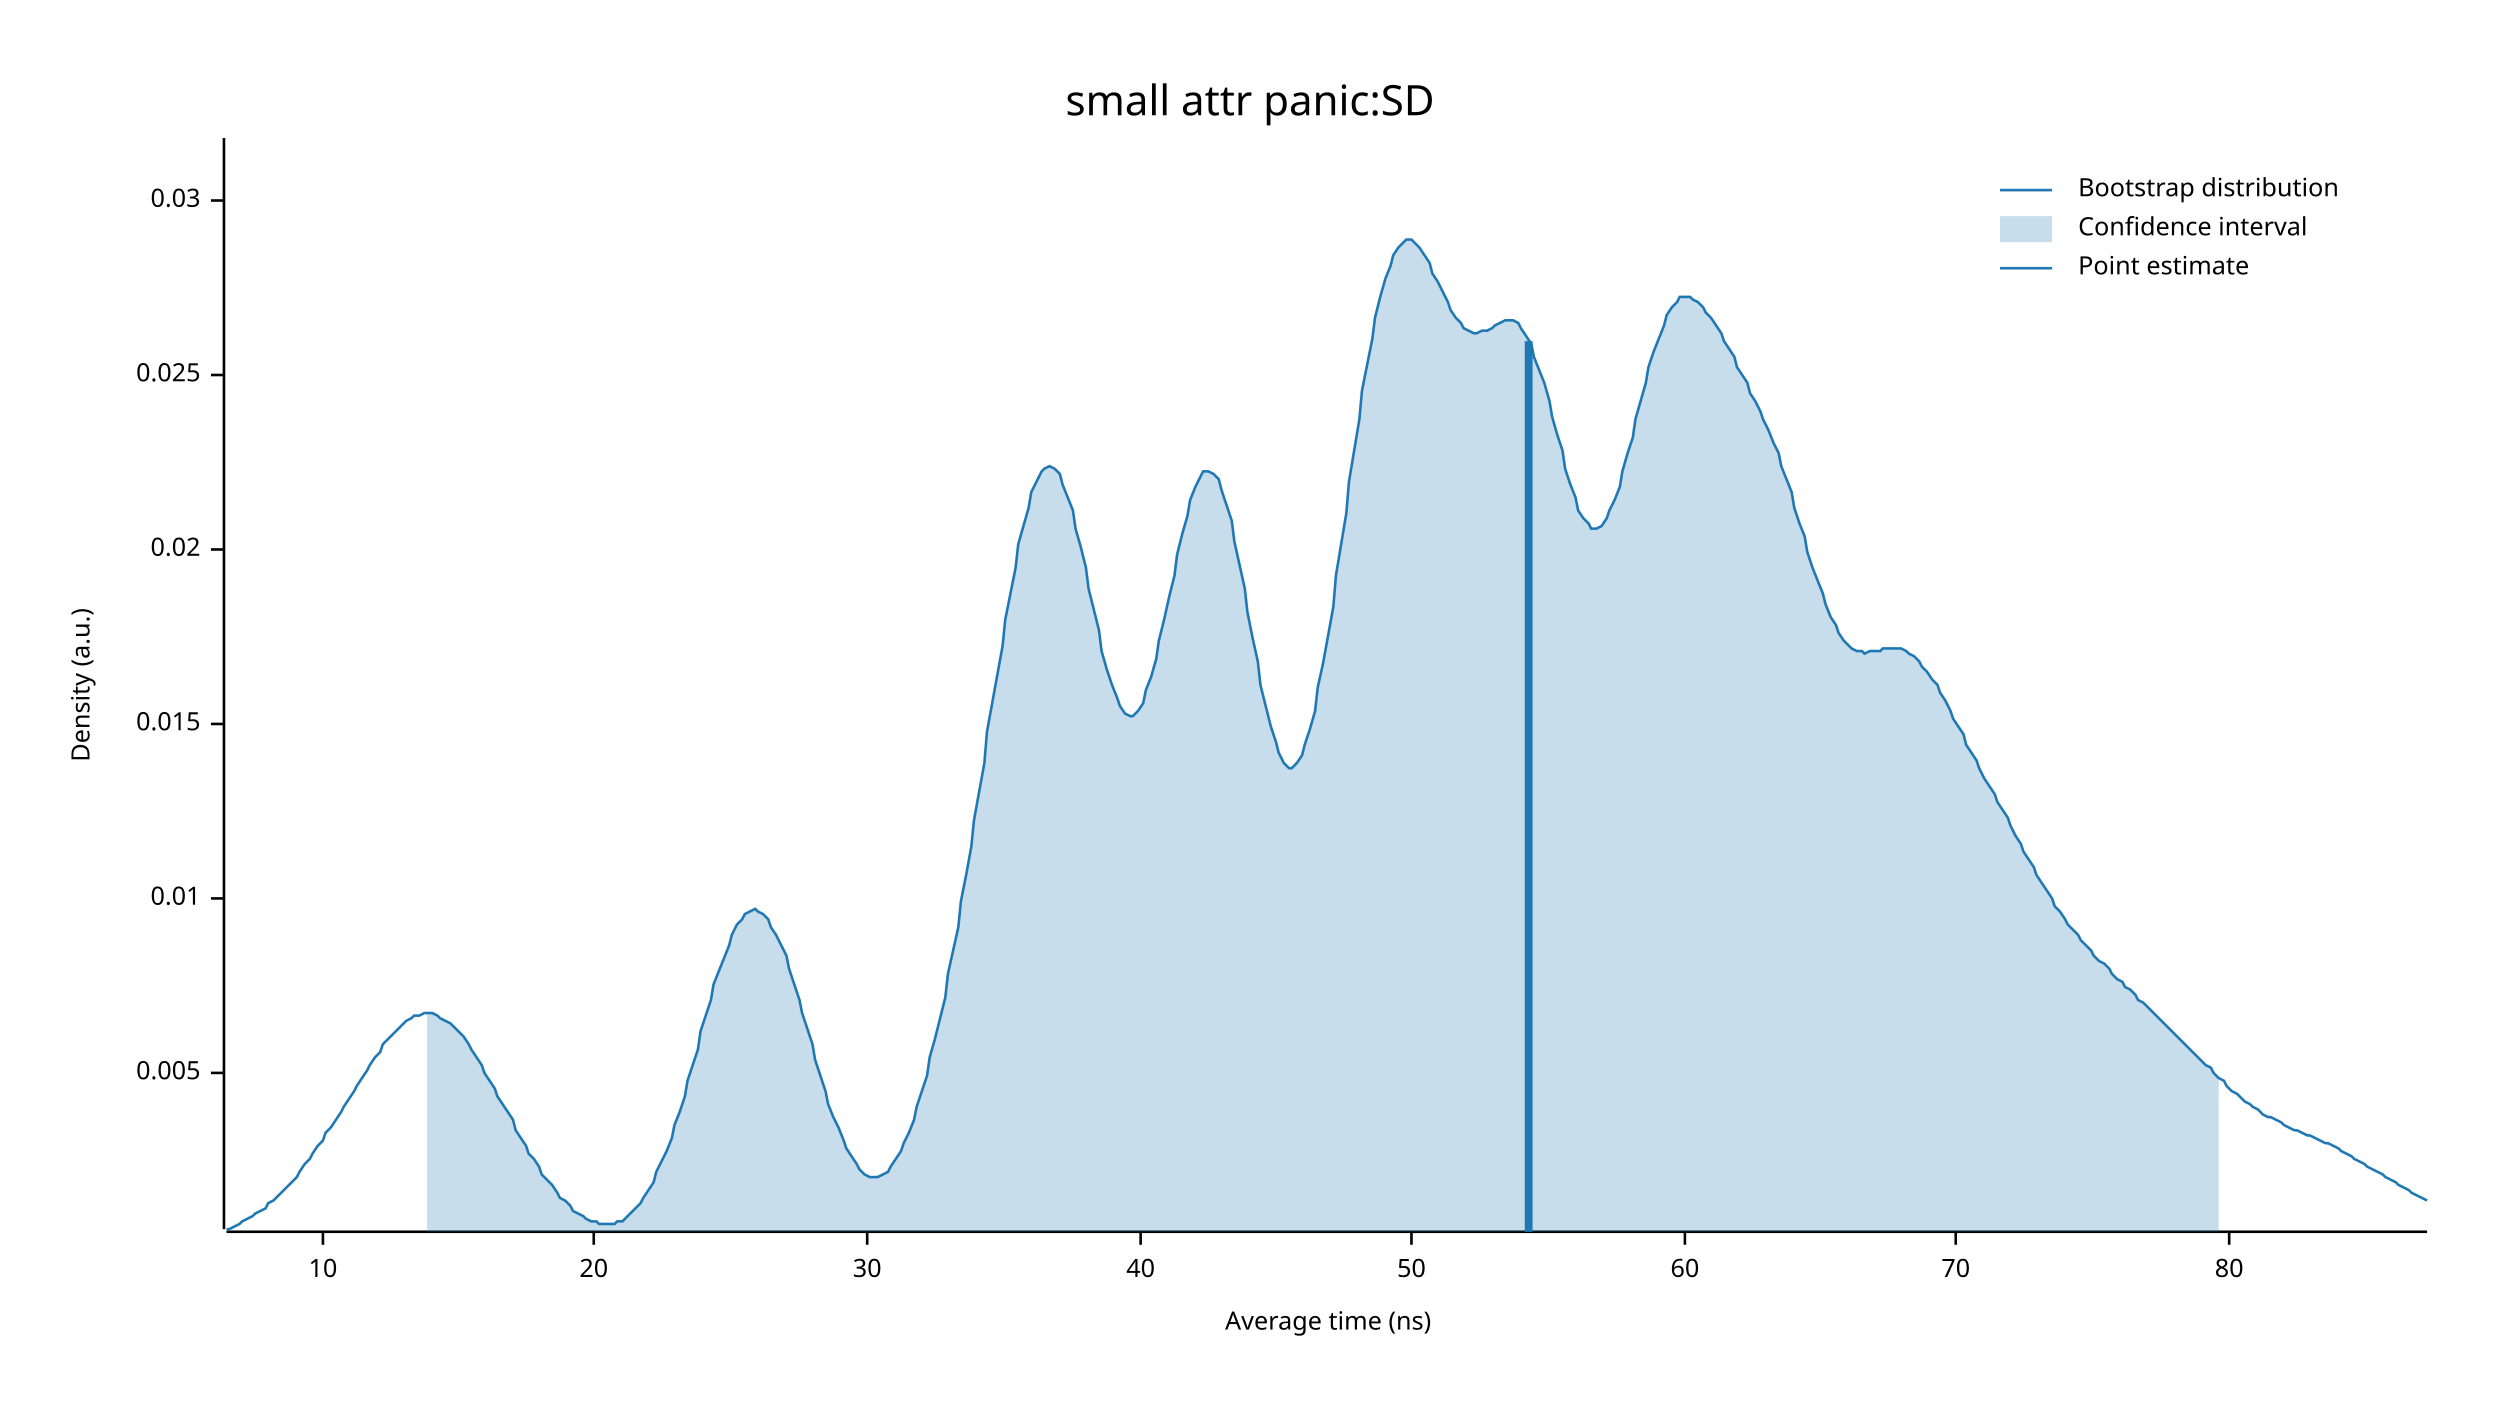
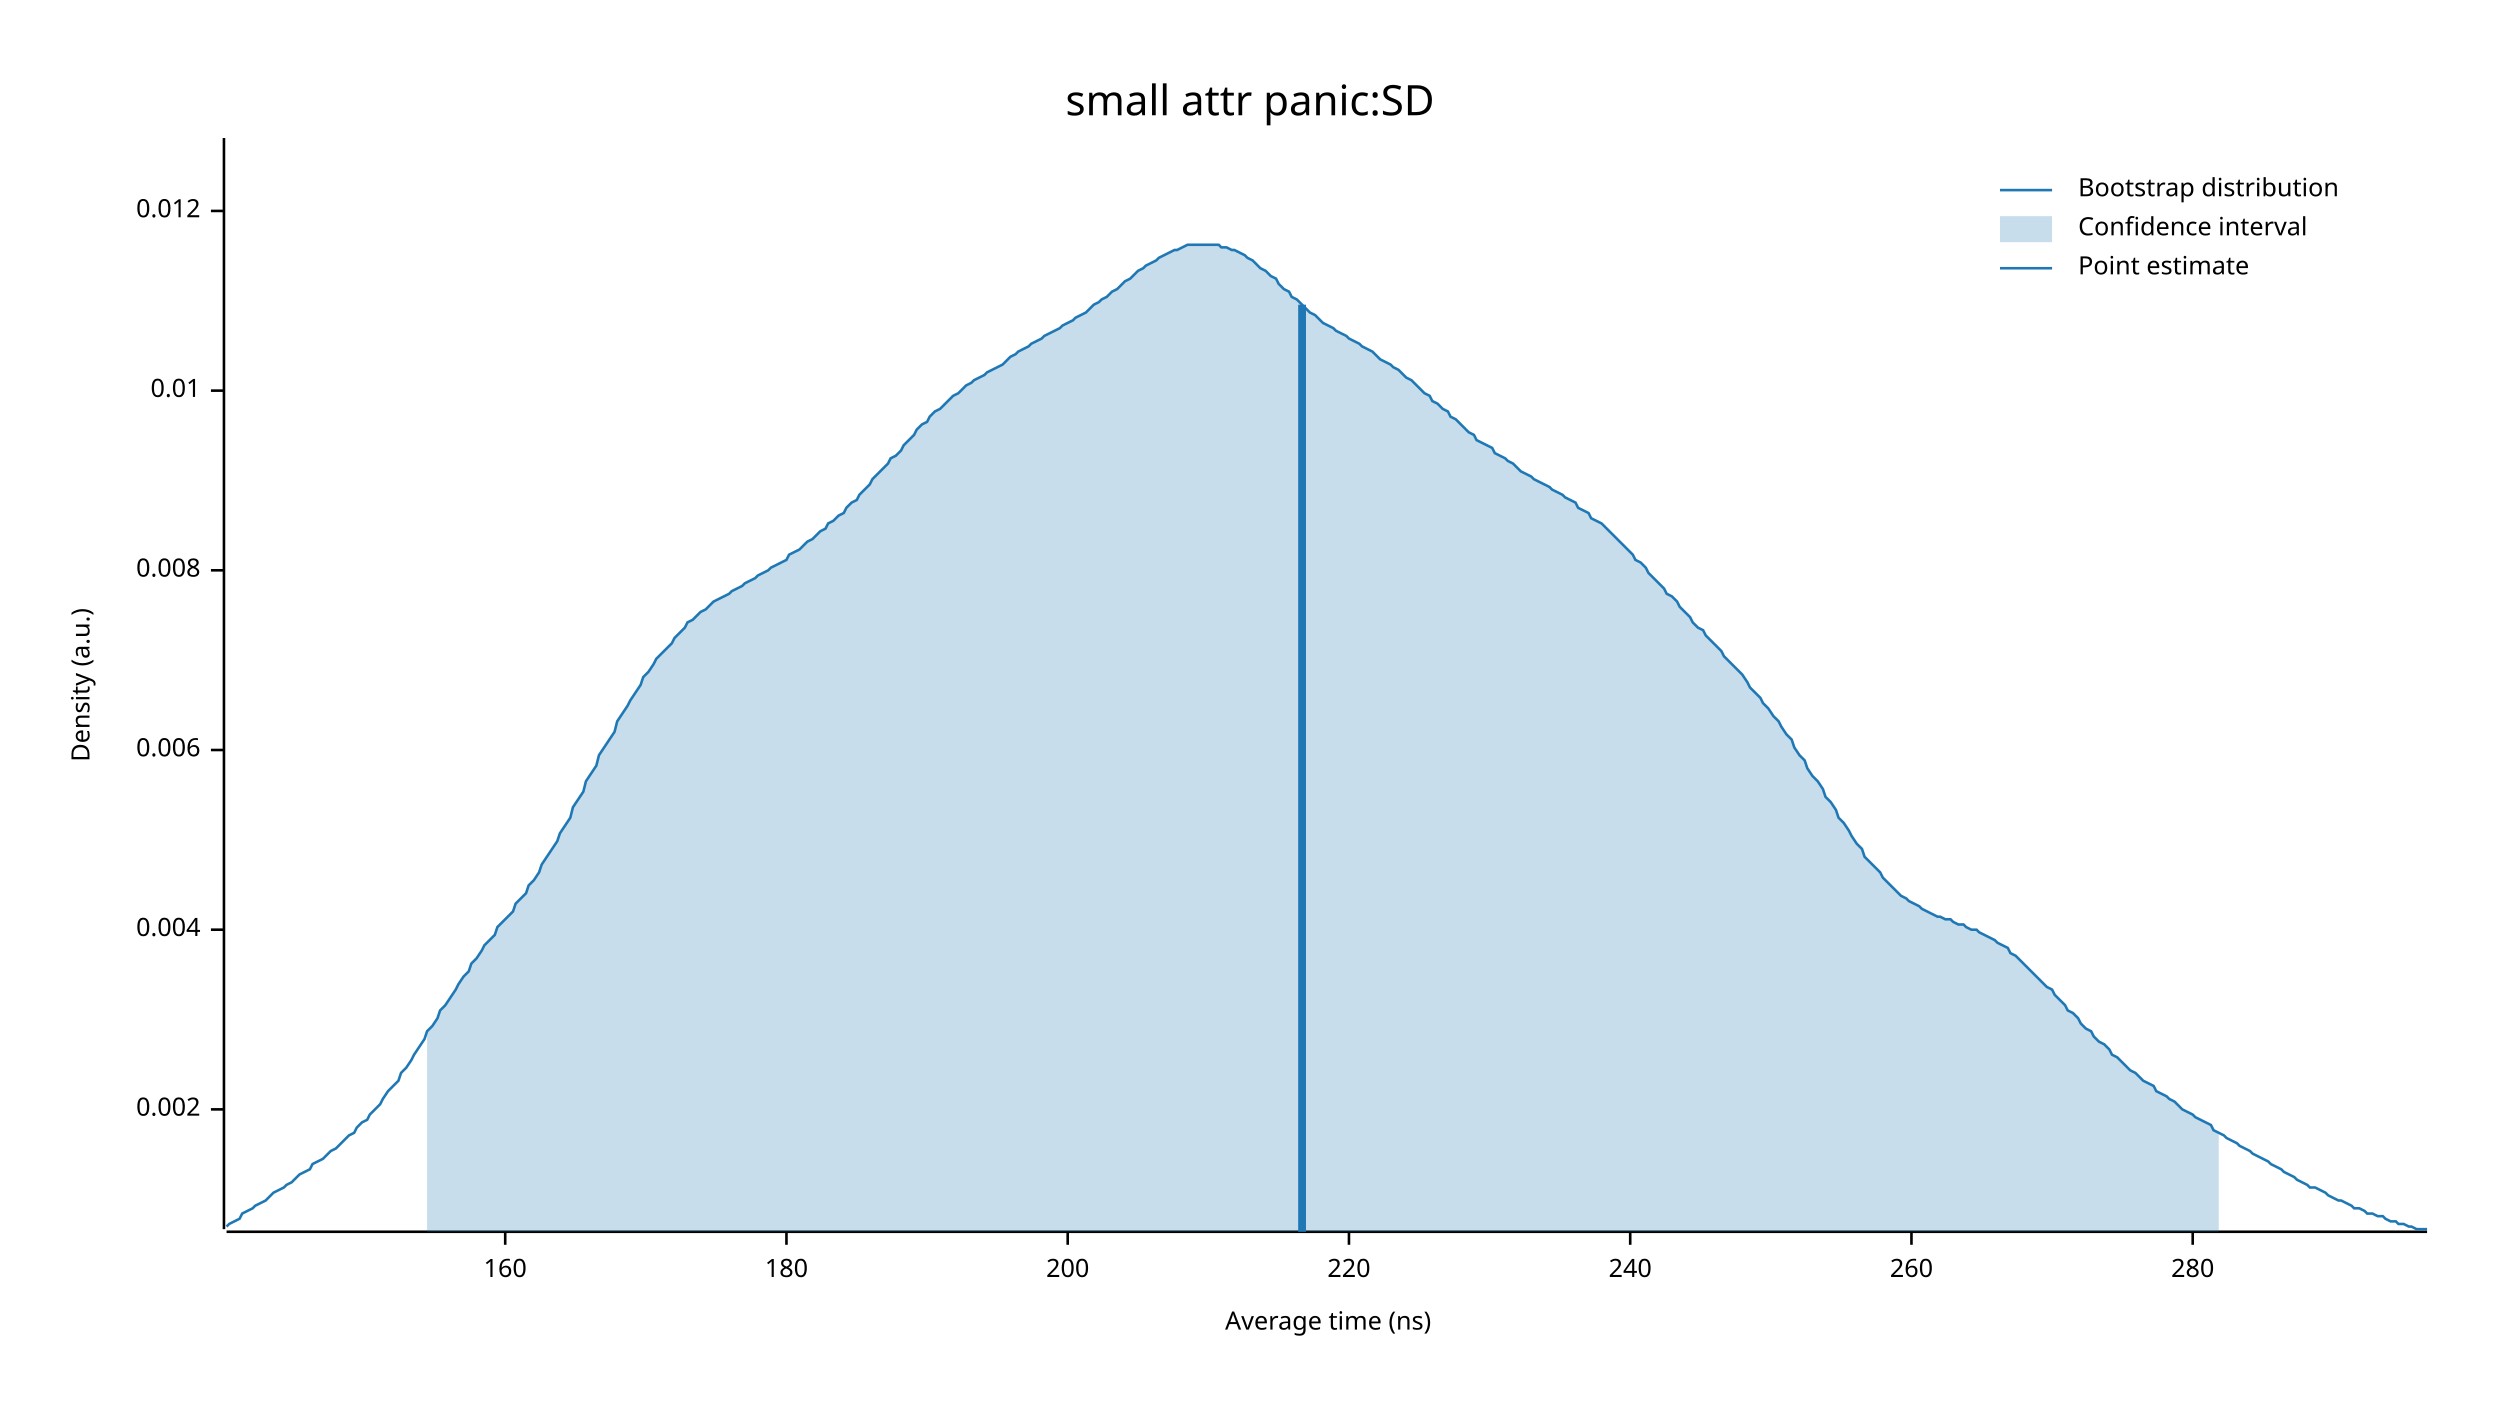
<svg xmlns="http://www.w3.org/2000/svg" width="960" height="540" viewBox="0 0 960 540">
  <text x="480" y="32" dy="0.76em" text-anchor="middle" font-family="sans-serif" font-size="16.129" opacity="1" fill="#000000">
small attr panic:SD
</text>
  <text x="27" y="263" dy="0.76em" text-anchor="middle" font-family="sans-serif" font-size="9.677" opacity="1" fill="#000000" transform="rotate(270, 27, 263)">
Density (a.u.)
</text>
  <text x="510" y="513" dy="-0.5ex" text-anchor="middle" font-family="sans-serif" font-size="9.677" opacity="1" fill="#000000">
Average time (ns)
</text>
  <polyline fill="none" opacity="1" stroke="#000000" stroke-width="1" points="86,53 86,472 " />
-   <text x="77" y="412" dy="0.5ex" text-anchor="end" font-family="sans-serif" font-size="9.677" opacity="1" fill="#000000">
- 0.005
+   <text x="77" y="426" dy="0.5ex" text-anchor="end" font-family="sans-serif" font-size="9.677" opacity="1" fill="#000000">
+ 0.002
</text>
-   <polyline fill="none" opacity="1" stroke="#000000" stroke-width="1" points="81,412 86,412 " />
-   <text x="77" y="345" dy="0.5ex" text-anchor="end" font-family="sans-serif" font-size="9.677" opacity="1" fill="#000000">
+   <polyline fill="none" opacity="1" stroke="#000000" stroke-width="1" points="81,426 86,426 " />
+   <text x="77" y="357" dy="0.5ex" text-anchor="end" font-family="sans-serif" font-size="9.677" opacity="1" fill="#000000">
+ 0.004
+ </text>
+   <polyline fill="none" opacity="1" stroke="#000000" stroke-width="1" points="81,357 86,357 " />
+   <text x="77" y="288" dy="0.5ex" text-anchor="end" font-family="sans-serif" font-size="9.677" opacity="1" fill="#000000">
+ 0.006
+ </text>
+   <polyline fill="none" opacity="1" stroke="#000000" stroke-width="1" points="81,288 86,288 " />
+   <text x="77" y="219" dy="0.5ex" text-anchor="end" font-family="sans-serif" font-size="9.677" opacity="1" fill="#000000">
+ 0.008
+ </text>
+   <polyline fill="none" opacity="1" stroke="#000000" stroke-width="1" points="81,219 86,219 " />
+   <text x="77" y="150" dy="0.5ex" text-anchor="end" font-family="sans-serif" font-size="9.677" opacity="1" fill="#000000">
0.01
</text>
-   <polyline fill="none" opacity="1" stroke="#000000" stroke-width="1" points="81,345 86,345 " />
-   <text x="77" y="278" dy="0.5ex" text-anchor="end" font-family="sans-serif" font-size="9.677" opacity="1" fill="#000000">
- 0.015
+   <polyline fill="none" opacity="1" stroke="#000000" stroke-width="1" points="81,150 86,150 " />
+   <text x="77" y="81" dy="0.5ex" text-anchor="end" font-family="sans-serif" font-size="9.677" opacity="1" fill="#000000">
+ 0.012
</text>
-   <polyline fill="none" opacity="1" stroke="#000000" stroke-width="1" points="81,278 86,278 " />
-   <text x="77" y="211" dy="0.5ex" text-anchor="end" font-family="sans-serif" font-size="9.677" opacity="1" fill="#000000">
- 0.02
+   <polyline fill="none" opacity="1" stroke="#000000" stroke-width="1" points="81,81 86,81 " />
+   <polyline fill="none" opacity="1" stroke="#000000" stroke-width="1" points="87,473 932,473 " />
+   <text x="194" y="483" dy="0.76em" text-anchor="middle" font-family="sans-serif" font-size="9.677" opacity="1" fill="#000000">
+ 160
</text>
-   <polyline fill="none" opacity="1" stroke="#000000" stroke-width="1" points="81,211 86,211 " />
-   <text x="77" y="144" dy="0.5ex" text-anchor="end" font-family="sans-serif" font-size="9.677" opacity="1" fill="#000000">
- 0.025
+   <polyline fill="none" opacity="1" stroke="#000000" stroke-width="1" points="194,473 194,478 " />
+   <text x="302" y="483" dy="0.76em" text-anchor="middle" font-family="sans-serif" font-size="9.677" opacity="1" fill="#000000">
+ 180
</text>
-   <polyline fill="none" opacity="1" stroke="#000000" stroke-width="1" points="81,144 86,144 " />
-   <text x="77" y="77" dy="0.5ex" text-anchor="end" font-family="sans-serif" font-size="9.677" opacity="1" fill="#000000">
- 0.03
+   <polyline fill="none" opacity="1" stroke="#000000" stroke-width="1" points="302,473 302,478 " />
+   <text x="410" y="483" dy="0.76em" text-anchor="middle" font-family="sans-serif" font-size="9.677" opacity="1" fill="#000000">
+ 200
</text>
-   <polyline fill="none" opacity="1" stroke="#000000" stroke-width="1" points="81,77 86,77 " />
-   <polyline fill="none" opacity="1" stroke="#000000" stroke-width="1" points="87,473 932,473 " />
-   <text x="124" y="483" dy="0.76em" text-anchor="middle" font-family="sans-serif" font-size="9.677" opacity="1" fill="#000000">
- 10
+   <polyline fill="none" opacity="1" stroke="#000000" stroke-width="1" points="410,473 410,478 " />
+   <text x="518" y="483" dy="0.76em" text-anchor="middle" font-family="sans-serif" font-size="9.677" opacity="1" fill="#000000">
+ 220
</text>
-   <polyline fill="none" opacity="1" stroke="#000000" stroke-width="1" points="124,473 124,478 " />
-   <text x="228" y="483" dy="0.76em" text-anchor="middle" font-family="sans-serif" font-size="9.677" opacity="1" fill="#000000">
- 20
+   <polyline fill="none" opacity="1" stroke="#000000" stroke-width="1" points="518,473 518,478 " />
+   <text x="626" y="483" dy="0.76em" text-anchor="middle" font-family="sans-serif" font-size="9.677" opacity="1" fill="#000000">
+ 240
</text>
-   <polyline fill="none" opacity="1" stroke="#000000" stroke-width="1" points="228,473 228,478 " />
-   <text x="333" y="483" dy="0.76em" text-anchor="middle" font-family="sans-serif" font-size="9.677" opacity="1" fill="#000000">
- 30
+   <polyline fill="none" opacity="1" stroke="#000000" stroke-width="1" points="626,473 626,478 " />
+   <text x="734" y="483" dy="0.76em" text-anchor="middle" font-family="sans-serif" font-size="9.677" opacity="1" fill="#000000">
+ 260
</text>
-   <polyline fill="none" opacity="1" stroke="#000000" stroke-width="1" points="333,473 333,478 " />
-   <text x="438" y="483" dy="0.76em" text-anchor="middle" font-family="sans-serif" font-size="9.677" opacity="1" fill="#000000">
- 40
+   <polyline fill="none" opacity="1" stroke="#000000" stroke-width="1" points="734,473 734,478 " />
+   <text x="842" y="483" dy="0.76em" text-anchor="middle" font-family="sans-serif" font-size="9.677" opacity="1" fill="#000000">
+ 280
</text>
-   <polyline fill="none" opacity="1" stroke="#000000" stroke-width="1" points="438,473 438,478 " />
-   <text x="542" y="483" dy="0.76em" text-anchor="middle" font-family="sans-serif" font-size="9.677" opacity="1" fill="#000000">
- 50
- </text>
-   <polyline fill="none" opacity="1" stroke="#000000" stroke-width="1" points="542,473 542,478 " />
-   <text x="647" y="483" dy="0.76em" text-anchor="middle" font-family="sans-serif" font-size="9.677" opacity="1" fill="#000000">
- 60
- </text>
-   <polyline fill="none" opacity="1" stroke="#000000" stroke-width="1" points="647,473 647,478 " />
-   <text x="751" y="483" dy="0.76em" text-anchor="middle" font-family="sans-serif" font-size="9.677" opacity="1" fill="#000000">
- 70
- </text>
-   <polyline fill="none" opacity="1" stroke="#000000" stroke-width="1" points="751,473 751,478 " />
-   <text x="856" y="483" dy="0.76em" text-anchor="middle" font-family="sans-serif" font-size="9.677" opacity="1" fill="#000000">
- 80
- </text>
-   <polyline fill="none" opacity="1" stroke="#000000" stroke-width="1" points="856,473 856,478 " />
-   <polyline fill="none" opacity="1" stroke="#1F78B4" stroke-width="1" points="87,472 88,472 90,471 92,470 93,469 95,468 97,467 98,466 100,465 102,464 103,462 105,461 107,459 109,457 110,456 112,454 114,452 115,450 117,447 119,445 120,443 122,440 124,438 125,435 127,433 129,430 131,427 132,425 134,422 136,419 137,417 139,414 141,411 142,409 144,406 146,404 147,401 149,399 151,397 153,395 154,394 156,392 158,391 159,390 161,390 163,389 164,389 166,389 168,390 169,391 171,392 173,393 175,395 176,396 178,398 180,401 181,403 183,406 185,409 186,412 188,415 190,418 191,421 193,424 195,427 197,430 198,434 200,437 202,440 203,443 205,445 207,448 208,451 210,453 212,455 214,458 215,460 217,461 219,463 220,465 222,466 224,467 225,468 227,469 229,469 230,470 232,470 234,470 236,470 237,469 239,469 241,467 242,466 244,464 246,462 247,460 249,457 251,454 252,450 254,446 256,442 258,437 259,432 261,427 263,421 264,415 266,409 268,403 269,396 271,390 273,384 274,378 276,373 278,368 280,363 281,359 283,355 285,353 286,351 288,350 290,349 291,350 293,351 295,353 296,356 298,359 300,363 302,367 303,372 305,378 307,384 308,389 310,395 312,401 313,407 315,413 317,419 318,424 320,429 322,433 324,438 325,441 327,444 329,447 330,449 332,451 334,452 335,452 337,452 339,451 341,450 342,448 344,445 346,442 347,439 349,435 351,430 352,425 354,419 356,413 357,406 359,399 361,391 363,383 364,374 366,365 368,356 369,346 371,336 373,325 374,315 376,304 378,293 379,281 381,270 383,259 385,248 386,238 388,228 390,218 391,209 393,202 395,195 396,189 398,185 400,181 401,180 403,179 405,180 407,182 408,186 410,191 412,196 413,203 415,210 417,218 418,226 420,234 422,242 423,250 425,257 427,263 429,268 430,271 432,274 434,275 435,275 437,273 439,270 440,265 442,260 444,253 445,246 447,238 449,229 451,221 452,213 454,205 456,198 457,192 459,187 461,183 462,181 464,181 466,182 468,184 469,188 471,194 473,200 474,208 476,217 478,226 479,235 481,245 483,254 484,263 486,271 488,279 490,285 491,289 493,293 495,295 496,295 498,293 500,290 501,286 503,280 505,273 506,264 508,255 510,244 512,233 513,221 515,209 517,197 518,185 520,173 522,161 523,150 525,140 527,130 528,122 530,114 532,107 534,102 535,98 537,95 539,93 540,92 542,92 544,94 545,95 547,98 549,101 550,105 552,108 554,112 556,116 557,119 559,122 561,124 562,126 564,127 566,128 567,128 569,127 571,127 573,126 574,125 576,124 578,123 579,123 581,123 583,124 584,126 586,129 588,132 589,137 591,142 593,147 595,154 596,160 598,167 600,173 601,180 603,186 605,191 606,196 608,199 610,201 611,203 613,203 615,202 617,199 618,196 620,192 622,187 623,181 625,174 627,168 628,161 630,154 632,147 633,141 635,135 637,130 639,125 640,121 642,118 644,116 645,114 647,114 649,114 650,115 652,116 654,118 655,120 657,122 659,125 661,128 662,131 664,134 666,137 667,141 669,144 671,147 672,151 674,154 676,158 677,161 679,165 681,170 683,174 684,179 686,184 688,189 689,195 691,201 693,206 694,212 696,218 698,223 700,228 701,232 703,237 705,240 706,243 708,246 710,248 711,249 713,250 715,250 716,251 718,250 720,250 722,250 723,249 725,249 727,249 728,249 730,249 732,250 733,251 735,252 737,254 738,256 740,258 742,261 744,263 745,266 747,269 749,273 750,276 752,279 754,282 755,286 757,289 759,292 760,295 762,299 764,302 766,305 767,308 769,311 771,314 772,317 774,321 776,324 777,327 779,330 781,333 782,336 784,339 786,342 788,345 789,348 791,350 793,353 794,355 796,357 798,359 799,361 801,363 803,365 804,367 806,369 808,370 810,372 811,374 813,376 815,377 816,379 818,380 820,382 821,384 823,385 825,387 827,389 828,390 830,392 832,394 833,395 835,397 837,399 838,400 840,402 842,404 843,405 845,407 847,409 849,410 850,412 852,414 854,415 855,417 857,419 859,420 860,421 862,423 864,424 865,425 867,426 869,428 871,429 872,429 874,430 876,431 877,432 879,433 881,434 882,434 884,435 886,436 887,436 889,437 891,438 893,439 894,439 896,440 898,441 899,442 901,443 903,444 904,445 906,446 908,447 909,448 911,449 913,450 915,451 916,452 918,453 920,454 921,455 923,456 925,457 926,458 928,459 930,460 932,461 " />
-   <polygon opacity="0.25" fill="#1F78B4" points="164,389 166,389 168,390 169,391 171,392 173,393 175,395 176,396 178,398 180,401 181,403 183,406 185,409 186,412 188,415 190,418 191,421 193,424 195,427 197,430 198,434 200,437 202,440 203,443 205,445 207,448 208,451 210,453 212,455 214,458 215,460 217,461 219,463 220,465 222,466 224,467 225,468 227,469 229,469 230,470 232,470 234,470 236,470 237,469 239,469 241,467 242,466 244,464 246,462 247,460 249,457 251,454 252,450 254,446 256,442 258,437 259,432 261,427 263,421 264,415 266,409 268,403 269,396 271,390 273,384 274,378 276,373 278,368 280,363 281,359 283,355 285,353 286,351 288,350 290,349 291,350 293,351 295,353 296,356 298,359 300,363 302,367 303,372 305,378 307,384 308,389 310,395 312,401 313,407 315,413 317,419 318,424 320,429 322,433 324,438 325,441 327,444 329,447 330,449 332,451 334,452 335,452 337,452 339,451 341,450 342,448 344,445 346,442 347,439 349,435 351,430 352,425 354,419 356,413 357,406 359,399 361,391 363,383 364,374 366,365 368,356 369,346 371,336 373,325 374,315 376,304 378,293 379,281 381,270 383,259 385,248 386,238 388,228 390,218 391,209 393,202 395,195 396,189 398,185 400,181 401,180 403,179 405,180 407,182 408,186 410,191 412,196 413,203 415,210 417,218 418,226 420,234 422,242 423,250 425,257 427,263 429,268 430,271 432,274 434,275 435,275 437,273 439,270 440,265 442,260 444,253 445,246 447,238 449,229 451,221 452,213 454,205 456,198 457,192 459,187 461,183 462,181 464,181 466,182 468,184 469,188 471,194 473,200 474,208 476,217 478,226 479,235 481,245 483,254 484,263 486,271 488,279 490,285 491,289 493,293 495,295 496,295 498,293 500,290 501,286 503,280 505,273 506,264 508,255 510,244 512,233 513,221 515,209 517,197 518,185 520,173 522,161 523,150 525,140 527,130 528,122 530,114 532,107 534,102 535,98 537,95 539,93 540,92 542,92 544,94 545,95 547,98 549,101 550,105 552,108 554,112 556,116 557,119 559,122 561,124 562,126 564,127 566,128 567,128 569,127 571,127 573,126 574,125 576,124 578,123 579,123 581,123 583,124 584,126 586,129 588,132 589,137 591,142 593,147 595,154 596,160 598,167 600,173 601,180 603,186 605,191 606,196 608,199 610,201 611,203 613,203 615,202 617,199 618,196 620,192 622,187 623,181 625,174 627,168 628,161 630,154 632,147 633,141 635,135 637,130 639,125 640,121 642,118 644,116 645,114 647,114 649,114 650,115 652,116 654,118 655,120 657,122 659,125 661,128 662,131 664,134 666,137 667,141 669,144 671,147 672,151 674,154 676,158 677,161 679,165 681,170 683,174 684,179 686,184 688,189 689,195 691,201 693,206 694,212 696,218 698,223 700,228 701,232 703,237 705,240 706,243 708,246 710,248 711,249 713,250 715,250 716,251 718,250 720,250 722,250 723,249 725,249 727,249 728,249 730,249 732,250 733,251 735,252 737,254 738,256 740,258 742,261 744,263 745,266 747,269 749,273 750,276 752,279 754,282 755,286 757,289 759,292 760,295 762,299 764,302 766,305 767,308 769,311 771,314 772,317 774,321 776,324 777,327 779,330 781,333 782,336 784,339 786,342 788,345 789,348 791,350 793,353 794,355 796,357 798,359 799,361 801,363 803,365 804,367 806,369 808,370 810,372 811,374 813,376 815,377 816,379 818,380 820,382 821,384 823,385 825,387 827,389 828,390 830,392 832,394 833,395 835,397 837,399 838,400 840,402 842,404 843,405 845,407 847,409 849,410 850,412 852,414 852,473 164,473 " />
-   <polyline fill="none" opacity="1" stroke="#1F78B4" stroke-width="3" points="587,473 587,131 " />
+   <polyline fill="none" opacity="1" stroke="#000000" stroke-width="1" points="842,473 842,478 " />
+   <polyline fill="none" opacity="1" stroke="#1F78B4" stroke-width="1" points="87,471 88,470 90,469 92,468 93,466 95,465 97,464 98,463 100,462 102,461 103,460 105,458 107,457 109,456 110,455 112,454 114,452 115,451 117,450 119,449 120,447 122,446 124,445 125,444 127,442 129,441 131,439 132,438 134,436 136,435 137,433 139,431 141,430 142,428 144,426 146,424 147,422 149,419 151,417 153,415 154,412 156,410 158,407 159,405 161,402 163,399 164,396 166,394 168,391 169,388 171,386 173,383 175,380 176,378 178,375 180,373 181,370 183,368 185,365 186,363 188,361 190,359 191,356 193,354 195,352 197,350 198,347 200,345 202,343 203,340 205,338 207,335 208,332 210,329 212,326 214,323 215,320 217,317 219,314 220,310 222,307 224,304 225,300 227,297 229,294 230,290 232,287 234,284 236,281 237,277 239,274 241,271 242,269 244,266 246,263 247,260 249,258 251,255 252,253 254,251 256,249 258,247 259,245 261,243 263,241 264,239 266,238 268,236 269,235 271,234 273,232 274,231 276,230 278,229 280,228 281,227 283,226 285,225 286,224 288,223 290,222 291,221 293,220 295,219 296,218 298,217 300,216 302,215 303,213 305,212 307,211 308,210 310,208 312,207 313,206 315,204 317,203 318,201 320,200 322,198 324,197 325,195 327,193 329,192 330,190 332,188 334,186 335,184 337,182 339,180 341,178 342,176 344,175 346,173 347,171 349,169 351,167 352,165 354,163 356,162 357,160 359,158 361,157 363,155 364,154 366,152 368,151 369,150 371,148 373,147 374,146 376,145 378,144 379,143 381,142 383,141 385,140 386,139 388,137 390,136 391,135 393,134 395,133 396,132 398,131 400,130 401,129 403,128 405,127 407,126 408,125 410,124 412,123 413,122 415,121 417,120 418,119 420,117 422,116 423,115 425,114 427,112 429,111 430,110 432,108 434,107 435,106 437,104 439,103 440,102 442,101 444,100 445,99 447,98 449,97 451,96 452,96 454,95 456,94 457,94 459,94 461,94 462,94 464,94 466,94 468,94 469,95 471,95 473,96 474,96 476,97 478,98 479,99 481,100 483,102 484,103 486,104 488,106 490,107 491,109 493,111 495,112 496,114 498,115 500,117 501,118 503,120 505,121 506,122 508,124 510,125 512,126 513,127 515,128 517,129 518,130 520,131 522,132 523,133 525,134 527,135 528,136 530,138 532,139 534,140 535,141 537,142 539,144 540,145 542,146 544,148 545,149 547,151 549,152 550,154 552,155 554,157 556,158 557,160 559,161 561,163 562,164 564,166 566,167 567,169 569,170 571,171 573,172 574,174 576,175 578,176 579,177 581,178 583,180 584,181 586,182 588,183 589,184 591,185 593,186 595,187 596,188 598,189 600,190 601,191 603,192 605,193 606,195 608,196 610,197 611,199 613,200 615,201 617,203 618,204 620,206 622,208 623,209 625,211 627,213 628,215 630,216 632,218 633,220 635,222 637,224 639,226 640,228 642,229 644,231 645,233 647,235 649,237 650,239 652,241 654,242 655,244 657,246 659,248 661,250 662,252 664,254 666,256 667,257 669,259 671,262 672,264 674,266 676,268 677,270 679,272 681,275 683,277 684,279 686,282 688,284 689,287 691,290 693,292 694,295 696,298 698,300 700,303 701,306 703,308 705,311 706,314 708,316 710,319 711,321 713,324 715,326 716,329 718,331 720,333 722,335 723,337 725,339 727,341 728,342 730,344 732,345 733,346 735,347 737,348 738,349 740,350 742,351 744,352 745,352 747,353 749,353 750,354 752,355 754,355 755,356 757,357 759,357 760,358 762,359 764,360 766,361 767,362 769,363 771,364 772,366 774,367 776,369 777,370 779,372 781,374 782,375 784,377 786,379 788,380 789,382 791,384 793,386 794,388 796,389 798,391 799,393 801,395 803,396 804,398 806,400 808,401 810,403 811,405 813,406 815,408 816,409 818,411 820,412 821,413 823,415 825,416 827,417 828,419 830,420 832,421 833,422 835,423 837,425 838,426 840,427 842,428 843,429 845,430 847,431 849,432 850,434 852,435 854,436 855,437 857,438 859,439 860,440 862,441 864,442 865,443 867,444 869,445 871,446 872,447 874,448 876,449 877,450 879,451 881,452 882,453 884,454 886,455 887,456 889,456 891,457 893,458 894,459 896,460 898,461 899,461 901,462 903,463 904,464 906,464 908,465 909,466 911,466 913,467 915,467 916,468 918,469 920,469 921,470 923,470 925,471 926,471 928,472 930,472 932,472 " />
+   <polygon opacity="0.25" fill="#1F78B4" points="164,396 166,394 168,391 169,388 171,386 173,383 175,380 176,378 178,375 180,373 181,370 183,368 185,365 186,363 188,361 190,359 191,356 193,354 195,352 197,350 198,347 200,345 202,343 203,340 205,338 207,335 208,332 210,329 212,326 214,323 215,320 217,317 219,314 220,310 222,307 224,304 225,300 227,297 229,294 230,290 232,287 234,284 236,281 237,277 239,274 241,271 242,269 244,266 246,263 247,260 249,258 251,255 252,253 254,251 256,249 258,247 259,245 261,243 263,241 264,239 266,238 268,236 269,235 271,234 273,232 274,231 276,230 278,229 280,228 281,227 283,226 285,225 286,224 288,223 290,222 291,221 293,220 295,219 296,218 298,217 300,216 302,215 303,213 305,212 307,211 308,210 310,208 312,207 313,206 315,204 317,203 318,201 320,200 322,198 324,197 325,195 327,193 329,192 330,190 332,188 334,186 335,184 337,182 339,180 341,178 342,176 344,175 346,173 347,171 349,169 351,167 352,165 354,163 356,162 357,160 359,158 361,157 363,155 364,154 366,152 368,151 369,150 371,148 373,147 374,146 376,145 378,144 379,143 381,142 383,141 385,140 386,139 388,137 390,136 391,135 393,134 395,133 396,132 398,131 400,130 401,129 403,128 405,127 407,126 408,125 410,124 412,123 413,122 415,121 417,120 418,119 420,117 422,116 423,115 425,114 427,112 429,111 430,110 432,108 434,107 435,106 437,104 439,103 440,102 442,101 444,100 445,99 447,98 449,97 451,96 452,96 454,95 456,94 457,94 459,94 461,94 462,94 464,94 466,94 468,94 469,95 471,95 473,96 474,96 476,97 478,98 479,99 481,100 483,102 484,103 486,104 488,106 490,107 491,109 493,111 495,112 496,114 498,115 500,117 501,118 503,120 505,121 506,122 508,124 510,125 512,126 513,127 515,128 517,129 518,130 520,131 522,132 523,133 525,134 527,135 528,136 530,138 532,139 534,140 535,141 537,142 539,144 540,145 542,146 544,148 545,149 547,151 549,152 550,154 552,155 554,157 556,158 557,160 559,161 561,163 562,164 564,166 566,167 567,169 569,170 571,171 573,172 574,174 576,175 578,176 579,177 581,178 583,180 584,181 586,182 588,183 589,184 591,185 593,186 595,187 596,188 598,189 600,190 601,191 603,192 605,193 606,195 608,196 610,197 611,199 613,200 615,201 617,203 618,204 620,206 622,208 623,209 625,211 627,213 628,215 630,216 632,218 633,220 635,222 637,224 639,226 640,228 642,229 644,231 645,233 647,235 649,237 650,239 652,241 654,242 655,244 657,246 659,248 661,250 662,252 664,254 666,256 667,257 669,259 671,262 672,264 674,266 676,268 677,270 679,272 681,275 683,277 684,279 686,282 688,284 689,287 691,290 693,292 694,295 696,298 698,300 700,303 701,306 703,308 705,311 706,314 708,316 710,319 711,321 713,324 715,326 716,329 718,331 720,333 722,335 723,337 725,339 727,341 728,342 730,344 732,345 733,346 735,347 737,348 738,349 740,350 742,351 744,352 745,352 747,353 749,353 750,354 752,355 754,355 755,356 757,357 759,357 760,358 762,359 764,360 766,361 767,362 769,363 771,364 772,366 774,367 776,369 777,370 779,372 781,374 782,375 784,377 786,379 788,380 789,382 791,384 793,386 794,388 796,389 798,391 799,393 801,395 803,396 804,398 806,400 808,401 810,403 811,405 813,406 815,408 816,409 818,411 820,412 821,413 823,415 825,416 827,417 828,419 830,420 832,421 833,422 835,423 837,425 838,426 840,427 842,428 843,429 845,430 847,431 849,432 850,434 852,435 852,473 164,473 " />
+   <polyline fill="none" opacity="1" stroke="#1F78B4" stroke-width="3" points="500,473 500,117 " />
  <text x="798" y="68" dy="0.76em" text-anchor="start" font-family="sans-serif" font-size="9.677" opacity="1" fill="#000000">
Bootstrap distribution
</text>
  <text x="798" y="83" dy="0.76em" text-anchor="start" font-family="sans-serif" font-size="9.677" opacity="1" fill="#000000">
Confidence interval
</text>
  <text x="798" y="98" dy="0.76em" text-anchor="start" font-family="sans-serif" font-size="9.677" opacity="1" fill="#000000">
Point estimate
</text>
  <polyline fill="none" opacity="1" stroke="#1F78B4" stroke-width="1" points="768,73 788,73 " />
  <rect x="768" y="83" width="20" height="10" opacity="0.25" fill="#1F78B4" stroke="none" />
  <polyline fill="none" opacity="1" stroke="#1F78B4" stroke-width="1" points="768,103 788,103 " />
</svg>
